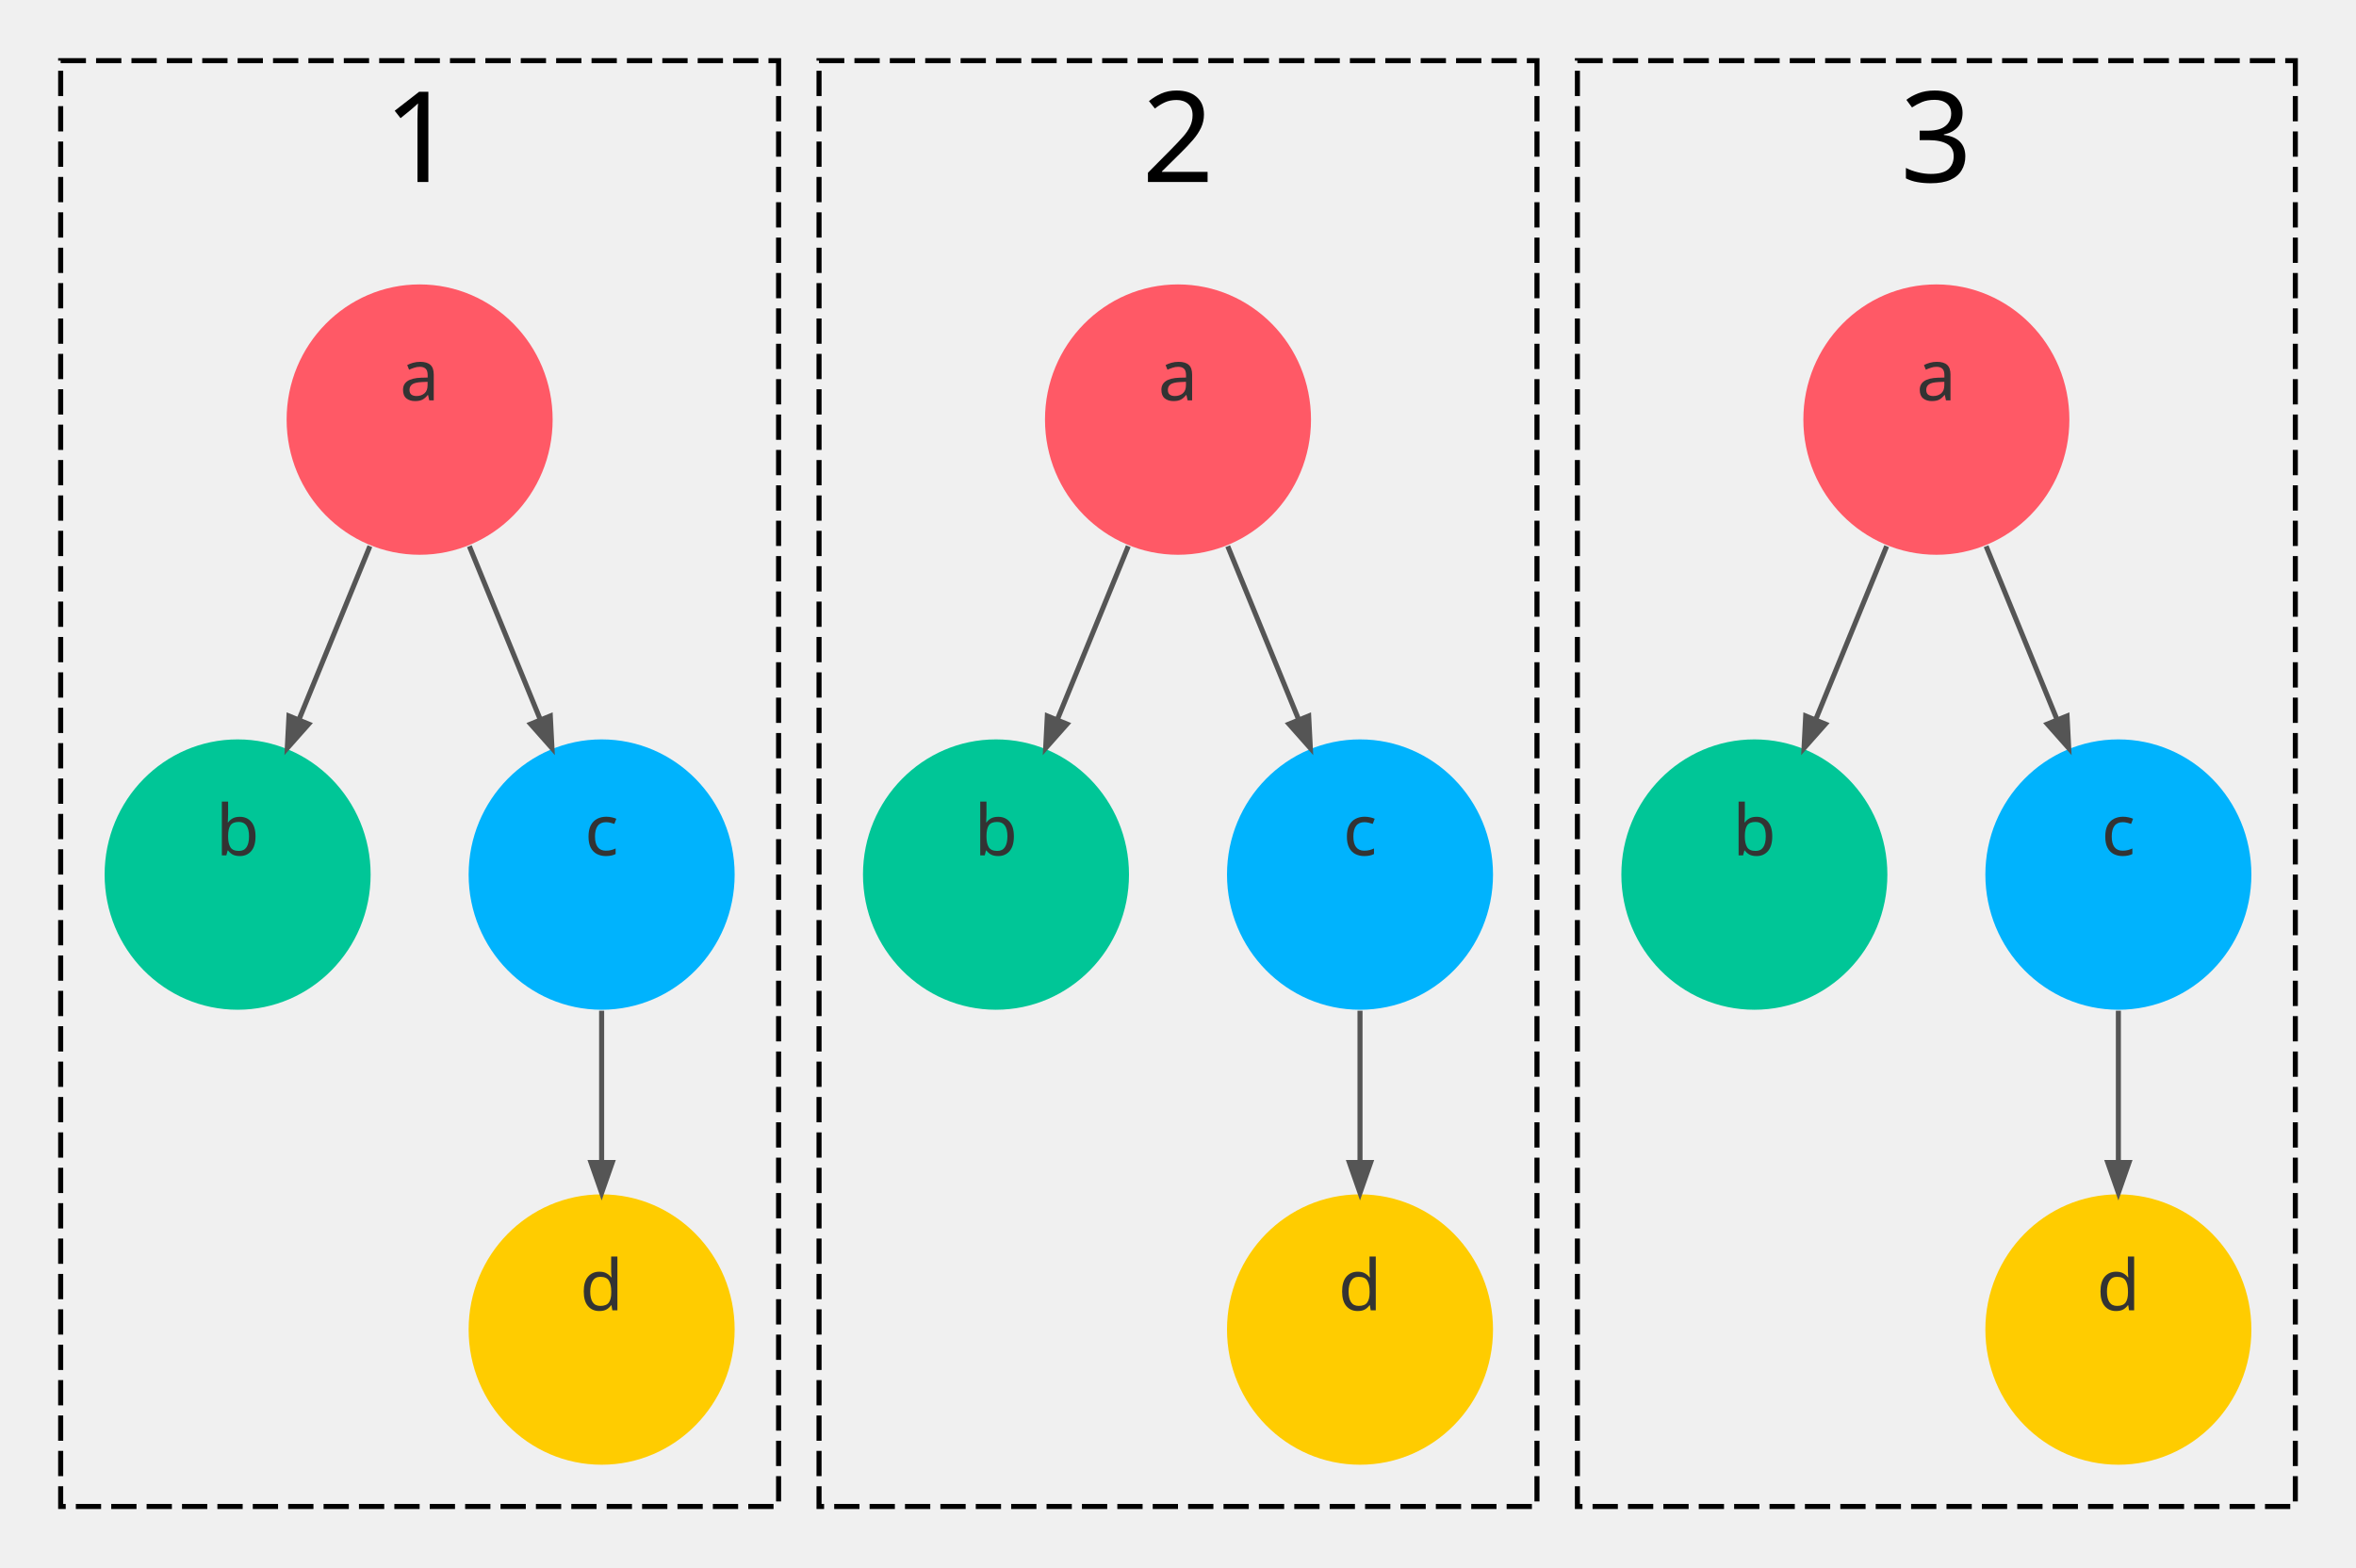
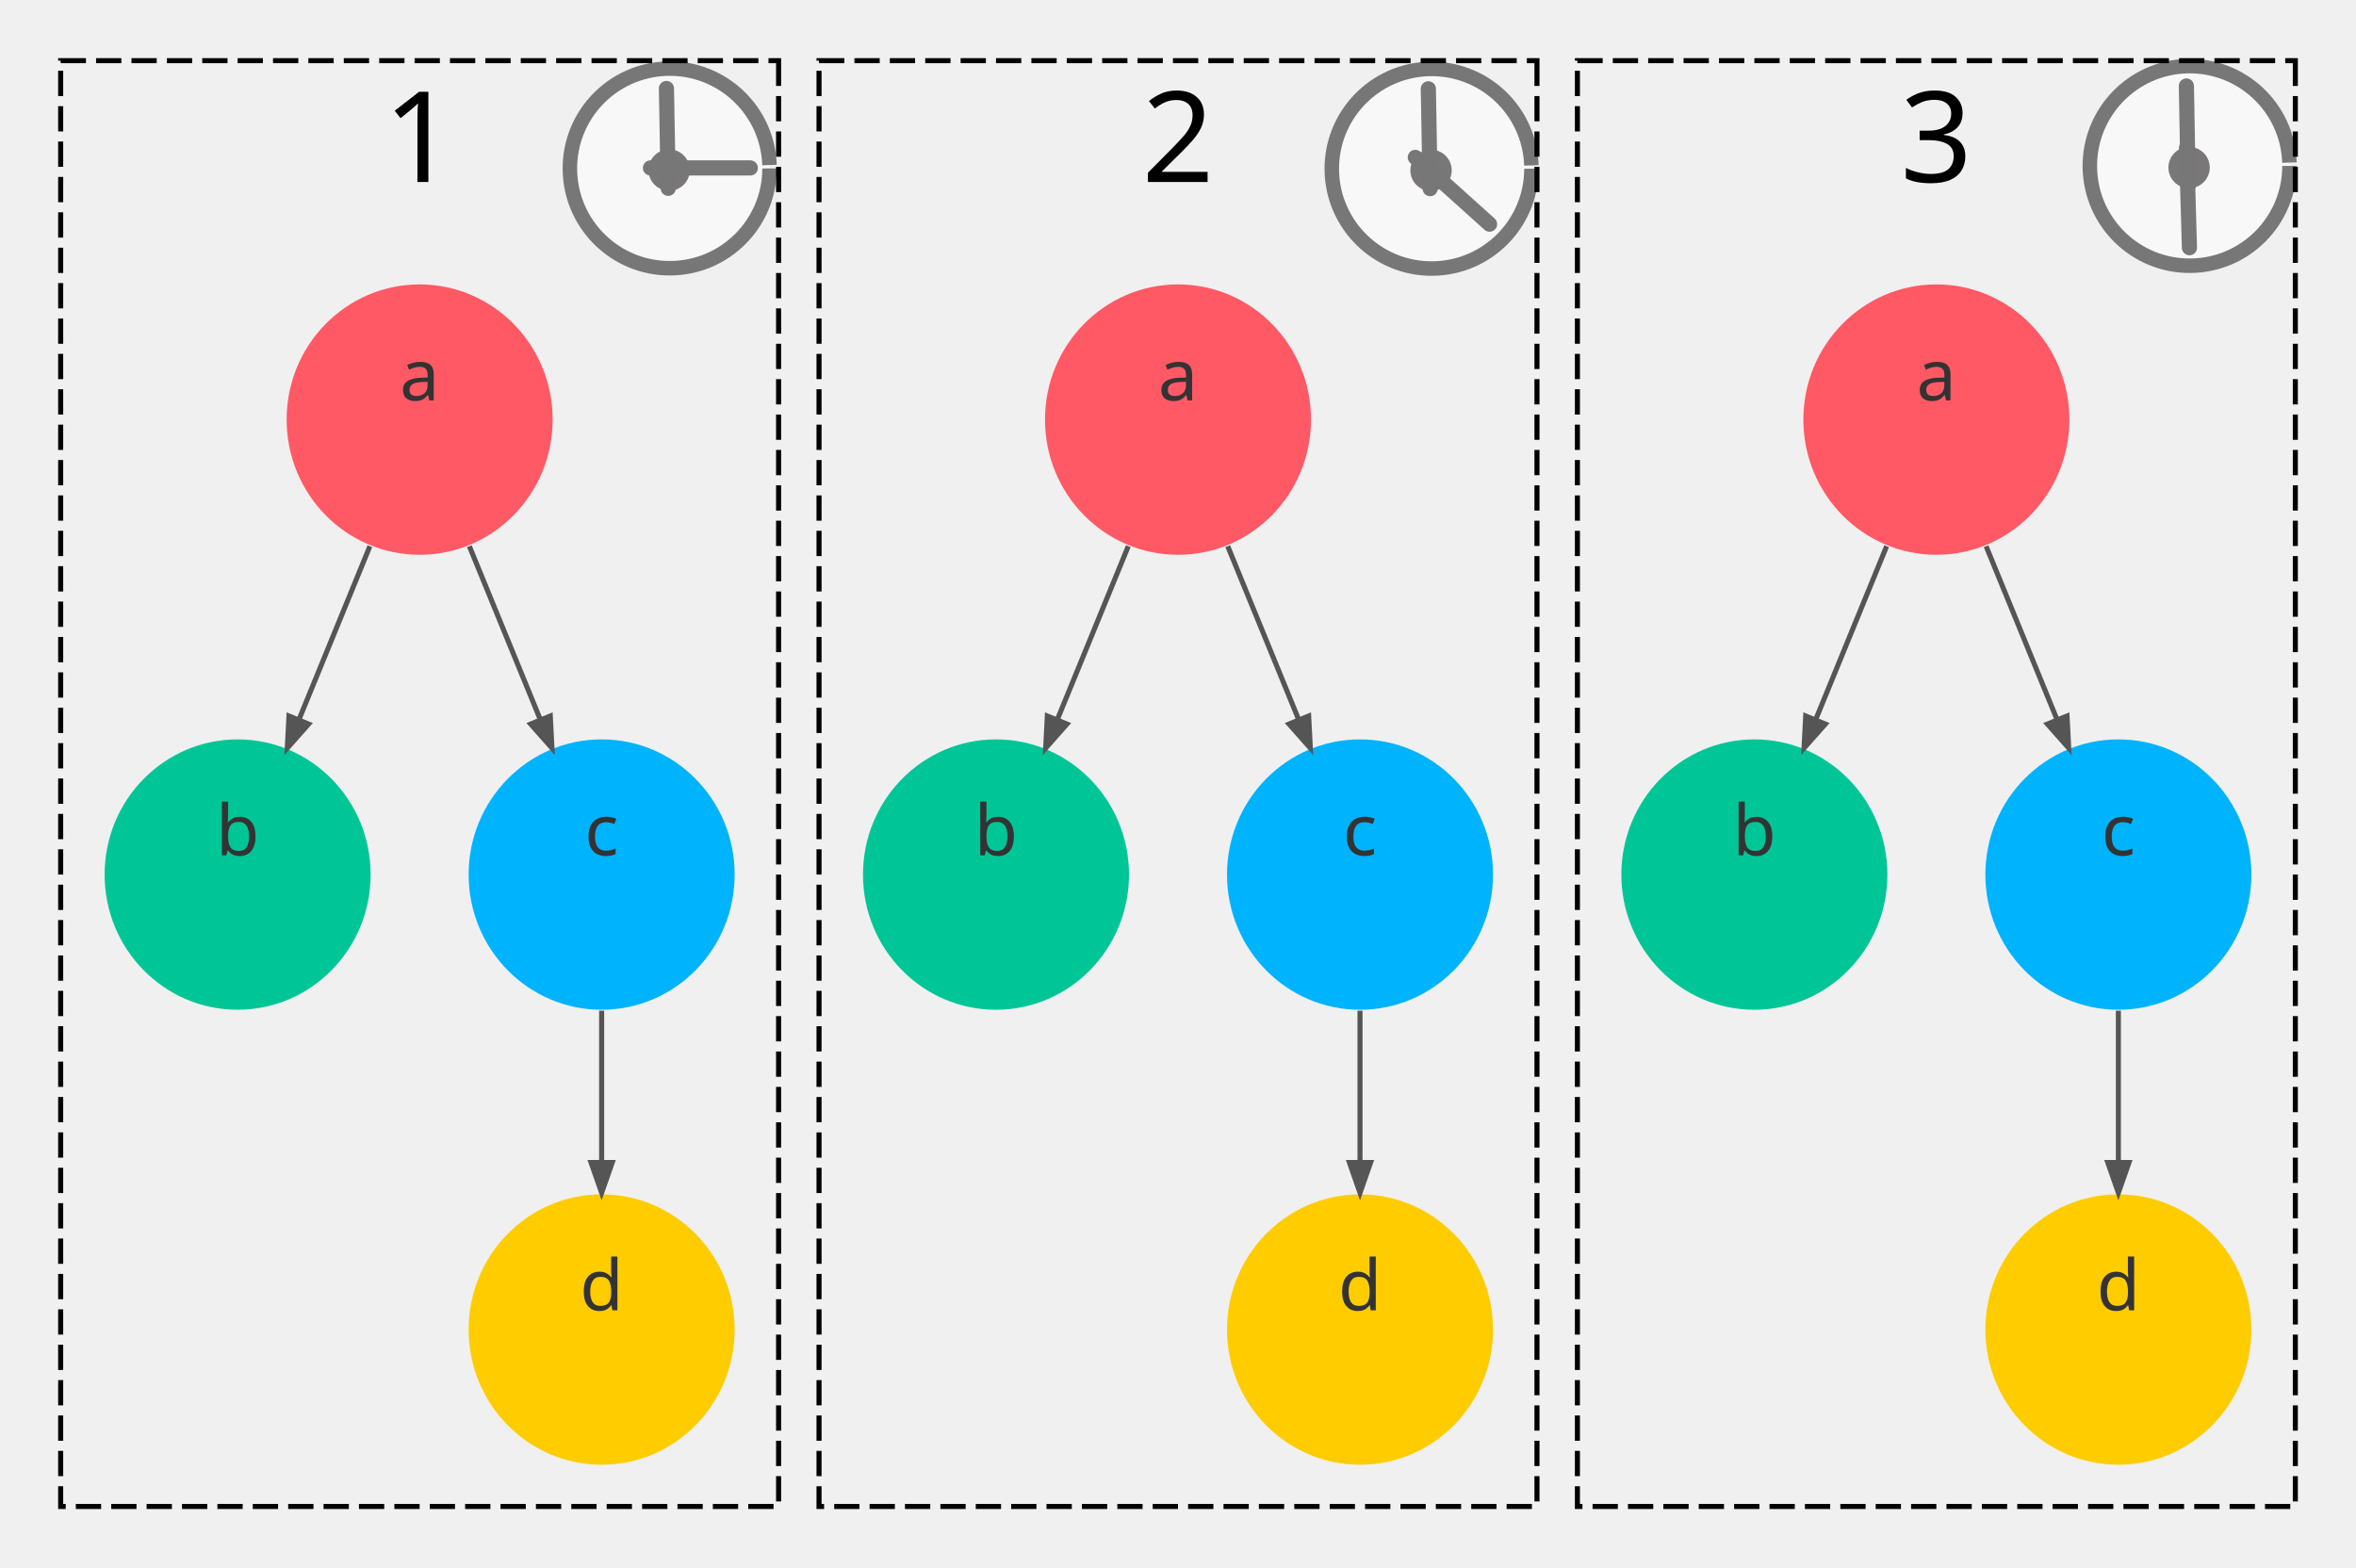
<svg xmlns="http://www.w3.org/2000/svg" width="466pt" height="310pt" viewBox="0.00 0.00 466.00 310.00" version="1.1" id="svg199">
  <defs id="defs203" />
  <polygon style="fill:none;stroke:none" id="polygon4" points="463,-306 463,5 -4,5 -4,-306 " transform="translate(4,306)" />
  <g class="cluster" id="clust1" transform="translate(4,306)">
    <polygon style="fill:none;stroke:#000000;stroke-dasharray:5, 2" id="polygon8" points="150,-294 150,-8 8,-8 8,-294 " />
    <text style="font-size:25px;font-family:sans;text-anchor:middle" id="text10" font-size="25.00" y="-270" x="79">1</text>
  </g>
  <g class="cluster" id="clust2" transform="translate(4,306)">
    <polygon style="fill:none;stroke:#000000;stroke-dasharray:5, 2" id="polygon15" points="300,-294 300,-8 158,-8 158,-294 " />
    <text style="font-size:25px;font-family:sans;text-anchor:middle" id="text17" font-size="25.00" y="-270" x="229">2</text>
  </g>
  <g class="cluster" id="clust3" transform="translate(4,306)">
    <polygon style="fill:none;stroke:#000000;stroke-dasharray:5, 2" id="polygon22" points="450,-294 450,-8 308,-8 308,-294 " />
    <text style="font-size:25px;font-family:sans;text-anchor:middle" id="text24" font-size="25.00" y="-270" x="379">3</text>
  </g>
  <g id="g1126">
    <ellipse style="fill:#ff5966;stroke:none" id="ellipse29" ry="26.741" rx="26.308" cy="83" cx="83" />
    <text style="font-size:14px;font-family:sans;text-anchor:middle;fill:#333333" id="text31" font-size="14.00" y="79.2" x="83">a</text>
  </g>
  <g id="g1159">
    <ellipse style="fill:#00c697;stroke:none" id="ellipse38" ry="26.741" rx="26.308" cy="173" cx="47" />
    <text style="font-size:14px;font-family:sans;text-anchor:middle;fill:#333333" id="text40" font-size="14.00" y="169.2" x="47">b</text>
  </g>
  <g class="edge" id="edge2" transform="translate(4,306)">
    <path style="fill:none;stroke:#555555" id="path47" d="m 69.163,-197.954 c -4.326,10.574 -9.449,23.098 -14.011,34.249" />
    <polygon style="fill:#555555;stroke:#555555" id="polygon49" points="53.154,-164.366 57.041,-162.775 52.825,-158.017 " />
  </g>
  <g id="g1166">
    <ellipse style="fill:#00b3fd;stroke:none" id="ellipse54" ry="26.741" rx="26.308" cy="173" cx="119" />
    <text style="font-size:14px;font-family:sans;text-anchor:middle;fill:#333333" id="text56" font-size="14.00" y="169.2" x="119">c</text>
  </g>
  <g class="edge" id="edge3" transform="translate(4,306)">
    <path style="fill:none;stroke:#555555" id="path63" d="m 88.837,-197.954 c 4.326,10.574 9.449,23.098 14.011,34.249" />
    <polygon style="fill:#555555;stroke:#555555" id="polygon65" points="100.959,-162.775 104.847,-164.366 105.175,-158.017 " />
  </g>
  <g id="g1197">
    <ellipse style="fill:#ffcc00;stroke:none" id="ellipse70" ry="26.741" rx="26.308" cy="263" cx="119" />
    <text style="font-size:14px;font-family:sans;text-anchor:middle;fill:#333333" id="text72" font-size="14.00" y="259.2" x="119">d</text>
  </g>
  <g class="edge" id="edge1" transform="translate(4,306)">
    <path style="fill:none;stroke:#555555" id="path79" d="m 115,-106.073 c 0,9.405 0,20.142 0,30.013" />
    <polygon style="fill:#555555;stroke:#555555" id="polygon81" points="112.9,-76.046 117.1,-76.046 115,-70.046 " />
  </g>
  <g id="g1133">
    <ellipse style="fill:#ff5966;stroke:none" id="ellipse86" ry="26.741" rx="26.308" cy="83" cx="233" />
    <text style="font-size:14px;font-family:sans;text-anchor:middle;fill:#333333" id="text88" font-size="14.00" y="79.2" x="233">a</text>
  </g>
  <g id="g1180">
    <ellipse style="fill:#00c697;stroke:none" id="ellipse95" ry="26.741" rx="26.308" cy="173" cx="197" />
    <text style="font-size:14px;font-family:sans;text-anchor:middle;fill:#333333" id="text97" font-size="14.00" y="169.2" x="197">b</text>
  </g>
  <g class="edge" id="edge5" transform="translate(4,306)">
    <path style="fill:none;stroke:#555555" id="path104" d="m 219.163,-197.954 c -4.326,10.574 -9.449,23.098 -14.011,34.249" />
    <polygon style="fill:#555555;stroke:#555555" id="polygon106" points="203.153,-164.366 207.041,-162.775 202.825,-158.017 " />
  </g>
  <g id="g1176">
    <ellipse style="fill:#00b3fd;stroke:none" id="ellipse111" ry="26.741" rx="26.308" cy="173" cx="269" />
    <text style="font-size:14px;font-family:sans;text-anchor:middle;fill:#333333" id="text113" font-size="14.00" y="169.2" x="269">c</text>
  </g>
  <g class="edge" id="edge6" transform="translate(4,306)">
    <path style="fill:none;stroke:#555555" id="path120" d="m 238.837,-197.954 c 4.326,10.574 9.449,23.098 14.011,34.249" />
    <polygon style="fill:#555555;stroke:#555555" id="polygon122" points="250.959,-162.775 254.847,-164.366 255.175,-158.017 " />
  </g>
  <g id="g1228">
    <ellipse style="fill:#ffcc00;stroke:none" id="ellipse127" ry="26.741" rx="26.308" cy="263" cx="269" />
    <text style="font-size:14px;font-family:sans;text-anchor:middle;fill:#333333" id="text129" font-size="14.00" y="259.2" x="269">d</text>
  </g>
  <g class="edge" id="edge4" transform="translate(4,306)">
    <path style="fill:none;stroke:#555555" id="path136" d="m 265,-106.073 c 0,9.405 0,20.142 0,30.013" />
    <polygon style="fill:#555555;stroke:#555555" id="polygon138" points="262.9,-76.046 267.1,-76.046 265,-70.046 " />
  </g>
  <ellipse cx="383" cy="83" rx="26.308" ry="26.741" id="ellipse143" style="fill:#ff5966;stroke:none" />
  <text x="383" y="79.2" font-size="14.00" id="text145" style="font-size:14px;font-family:sans;text-anchor:middle;fill:#333333">a</text>
  <g id="g1187">
    <ellipse style="fill:#00c697;stroke:none" id="ellipse152" ry="26.741" rx="26.308" cy="173" cx="347" />
    <text style="font-size:14px;font-family:sans;text-anchor:middle;fill:#333333" id="text154" font-size="14.00" y="169.2" x="347">b</text>
  </g>
  <g class="edge" id="edge8" transform="translate(4,306)">
    <path style="fill:none;stroke:#555555" id="path161" d="m 369.163,-197.954 c -4.326,10.574 -9.449,23.098 -14.011,34.249" />
    <polygon style="fill:#555555;stroke:#555555" id="polygon163" points="353.153,-164.366 357.041,-162.775 352.825,-158.017 " />
  </g>
  <ellipse cx="419" cy="173" rx="26.308" ry="26.741" id="ellipse168" style="fill:#00b3fd;stroke:none" />
  <text x="419" y="169.2" font-size="14.00" id="text170" style="font-size:14px;font-family:sans;text-anchor:middle;fill:#333333">c</text>
  <g class="edge" id="edge9" transform="translate(4,306)">
    <path style="fill:none;stroke:#555555" id="path177" d="m 388.837,-197.954 c 4.326,10.574 9.449,23.098 14.011,34.249" />
    <polygon style="fill:#555555;stroke:#555555" id="polygon179" points="400.959,-162.775 404.847,-164.366 405.175,-158.017 " />
  </g>
  <g id="g1235">
    <ellipse style="fill:#ffcc00;stroke:none" id="ellipse184" ry="26.741" rx="26.308" cy="263" cx="419" />
    <text style="font-size:14px;font-family:sans;text-anchor:middle;fill:#333333" id="text186" font-size="14.00" y="259.2" x="419">d</text>
  </g>
  <g class="edge" id="edge7" transform="translate(4,306)">
    <path style="fill:none;stroke:#555555" id="path193" d="m 415,-106.073 c 0,9.405 0,20.142 0,30.013" />
    <polygon style="fill:#555555;stroke:#555555" id="polygon195" points="412.9,-76.046 417.1,-76.046 415,-70.046 " />
  </g>
+   <g transform="translate(0.2591735,0.4411319)" id="g5720" style="opacity:0.507">
+     <g transform="translate(224.6468,-14.3453)" id="g5691">
+       <path style="opacity:1;fill:#ffffff;fill-opacity:1;stroke:#000000;stroke-width:2.868;stroke-linecap:butt;stroke-linejoin:round;stroke-miterlimit:4;stroke-dasharray:none;stroke-dashoffset:0;stroke-opacity:1" id="path5586" d="M -72.694,47.218 A 19.746,19.746 0 0 1 -92.274,66.963 19.746,19.746 0 0 1 -112.182,47.55 19.746,19.746 0 0 1 -92.937,27.478 19.746,19.746 0 0 1 -72.705,46.555" />
+       <path style="opacity:1;fill:#030000;fill-opacity:1;stroke:none;stroke-width:4.795;stroke-linecap:butt;stroke-linejoin:round;stroke-miterlimit:4;stroke-dasharray:none;stroke-dashoffset:0;stroke-opacity:1" id="path5632" d="m -88.468,47.544 a 4.087,4.087 0 0 1 -4.053,4.087 4.087,4.087 0 0 1 -4.121,-4.018 4.087,4.087 0 0 1 3.984,-4.154 4.087,4.087 0 0 1 4.188,3.948" />
+       <path style="fill:none;stroke:#000000;stroke-width:3;stroke-linecap:round;stroke-linejoin:miter;stroke-miterlimit:4;stroke-dasharray:none;stroke-opacity:1" d="m -96.249,47.123 h 19.751" id="path5634" />
+       <path style="fill:none;stroke:#000000;stroke-width:3;stroke-linecap:round;stroke-linejoin:miter;stroke-miterlimit:4;stroke-dasharray:none;stroke-opacity:1" d="m -92.733,51.155 -0.356,-19.747" id="path5634-2" />
+     </g>
+     <g transform="translate(372.7566,-83.45296)" id="g5697">
+       <path style="opacity:1;fill:#ffffff;fill-opacity:1;stroke:#000000;stroke-width:2.868;stroke-linecap:butt;stroke-linejoin:round;stroke-miterlimit:4;stroke-dasharray:none;stroke-dashoffset:0;stroke-opacity:1" id="path5586-7" d="m -70.105,116.389 a 19.746,19.746 0 0 1 -19.58,19.745 19.746,19.746 0 0 1 -19.909,-19.413 19.746,19.746 0 0 1 19.246,-20.071 19.746,19.746 0 0 1 20.232,19.076" />
+       <path style="opacity:1;fill:#030000;fill-opacity:1;stroke:none;stroke-width:4.795;stroke-linecap:butt;stroke-linejoin:round;stroke-miterlimit:4;stroke-dasharray:none;stroke-dashoffset:0;stroke-opacity:1" id="path5632-7" d="m -85.879,116.715 a 4.087,4.087 0 0 1 -4.053,4.087 4.087,4.087 0 0 1 -4.121,-4.018 4.087,4.087 0 0 1 3.984,-4.154 4.087,4.087 0 0 1 4.188,3.948" />
+       <path style="fill:none;stroke:#000000;stroke-width:3;stroke-linecap:round;stroke-linejoin:miter;stroke-miterlimit:4;stroke-dasharray:none;stroke-opacity:1" d="m -93.075,114.141 14.684,13.209" id="path5634-4" />
+       <path style="fill:none;stroke:#000000;stroke-width:3;stroke-linecap:round;stroke-linejoin:miter;stroke-miterlimit:4;stroke-dasharray:none;stroke-opacity:1" d="M -90.145,120.326 -90.501,100.579" id="path5634-2-2" />
+     </g>
+     <g transform="translate(525.1973,-145.2081)" id="g5703">
+       <path style="opacity:1;fill:#ffffff;fill-opacity:1;stroke:#000000;stroke-width:2.868;stroke-linecap:butt;stroke-linejoin:round;stroke-miterlimit:4;stroke-dasharray:none;stroke-dashoffset:0;stroke-opacity:1" id="path5586-9" d="m -72.609,177.588 a 19.746,19.746 0 0 1 -19.58,19.745 19.746,19.746 0 0 1 -19.909,-19.413 19.746,19.746 0 0 1 19.246,-20.071 19.746,19.746 0 0 1 20.232,19.076" />
+       <path style="opacity:1;fill:#030000;fill-opacity:1;stroke:none;stroke-width:4.795;stroke-linecap:butt;stroke-linejoin:round;stroke-miterlimit:4;stroke-dasharray:none;stroke-dashoffset:0;stroke-opacity:1" id="path5632-6" d="m -88.383,177.914 a 4.087,4.087 0 0 1 -4.053,4.087 4.087,4.087 0 0 1 -4.121,-4.018 4.087,4.087 0 0 1 3.984,-4.154 4.087,4.087 0 0 1 4.188,3.948" />
+       <path style="fill:none;stroke:#000000;stroke-width:3;stroke-linecap:round;stroke-linejoin:miter;stroke-miterlimit:4;stroke-dasharray:none;stroke-opacity:1" d="m -92.976,174.02 0.577,19.742" id="path5634-7" />
+       <path style="fill:none;stroke:#000000;stroke-width:3;stroke-linecap:round;stroke-linejoin:miter;stroke-miterlimit:4;stroke-dasharray:none;stroke-opacity:1" d="m -92.648,181.525 -0.356,-19.747" id="path5634-2-3" />
+     </g>
+   </g>
</svg>
